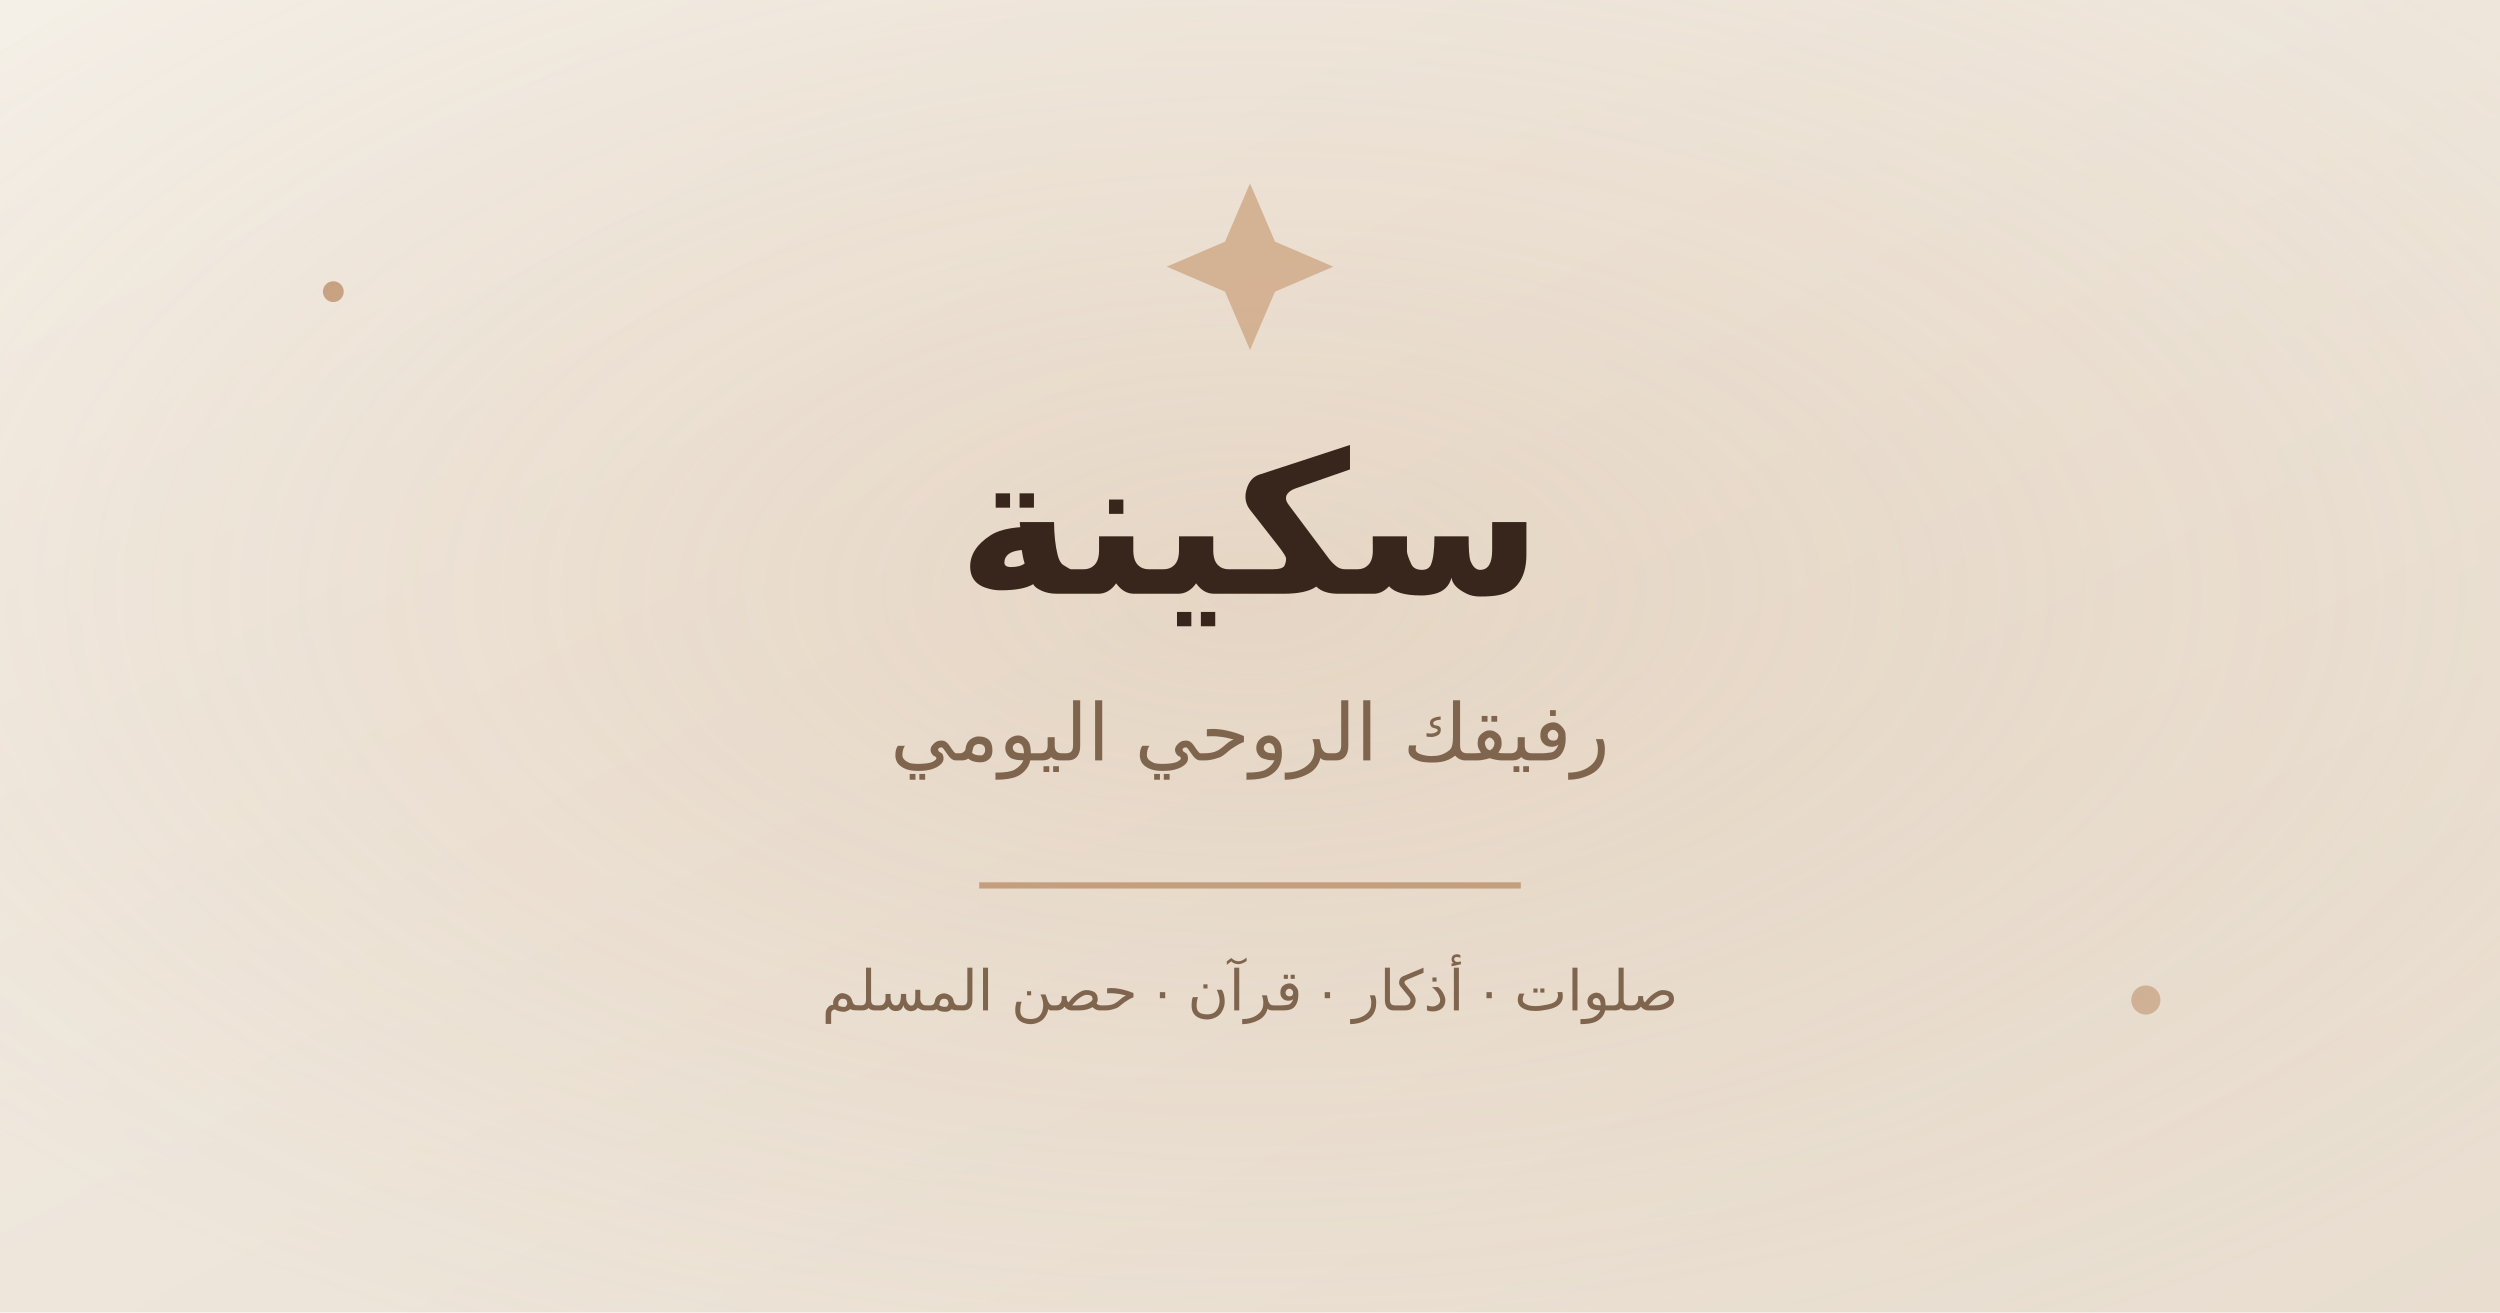
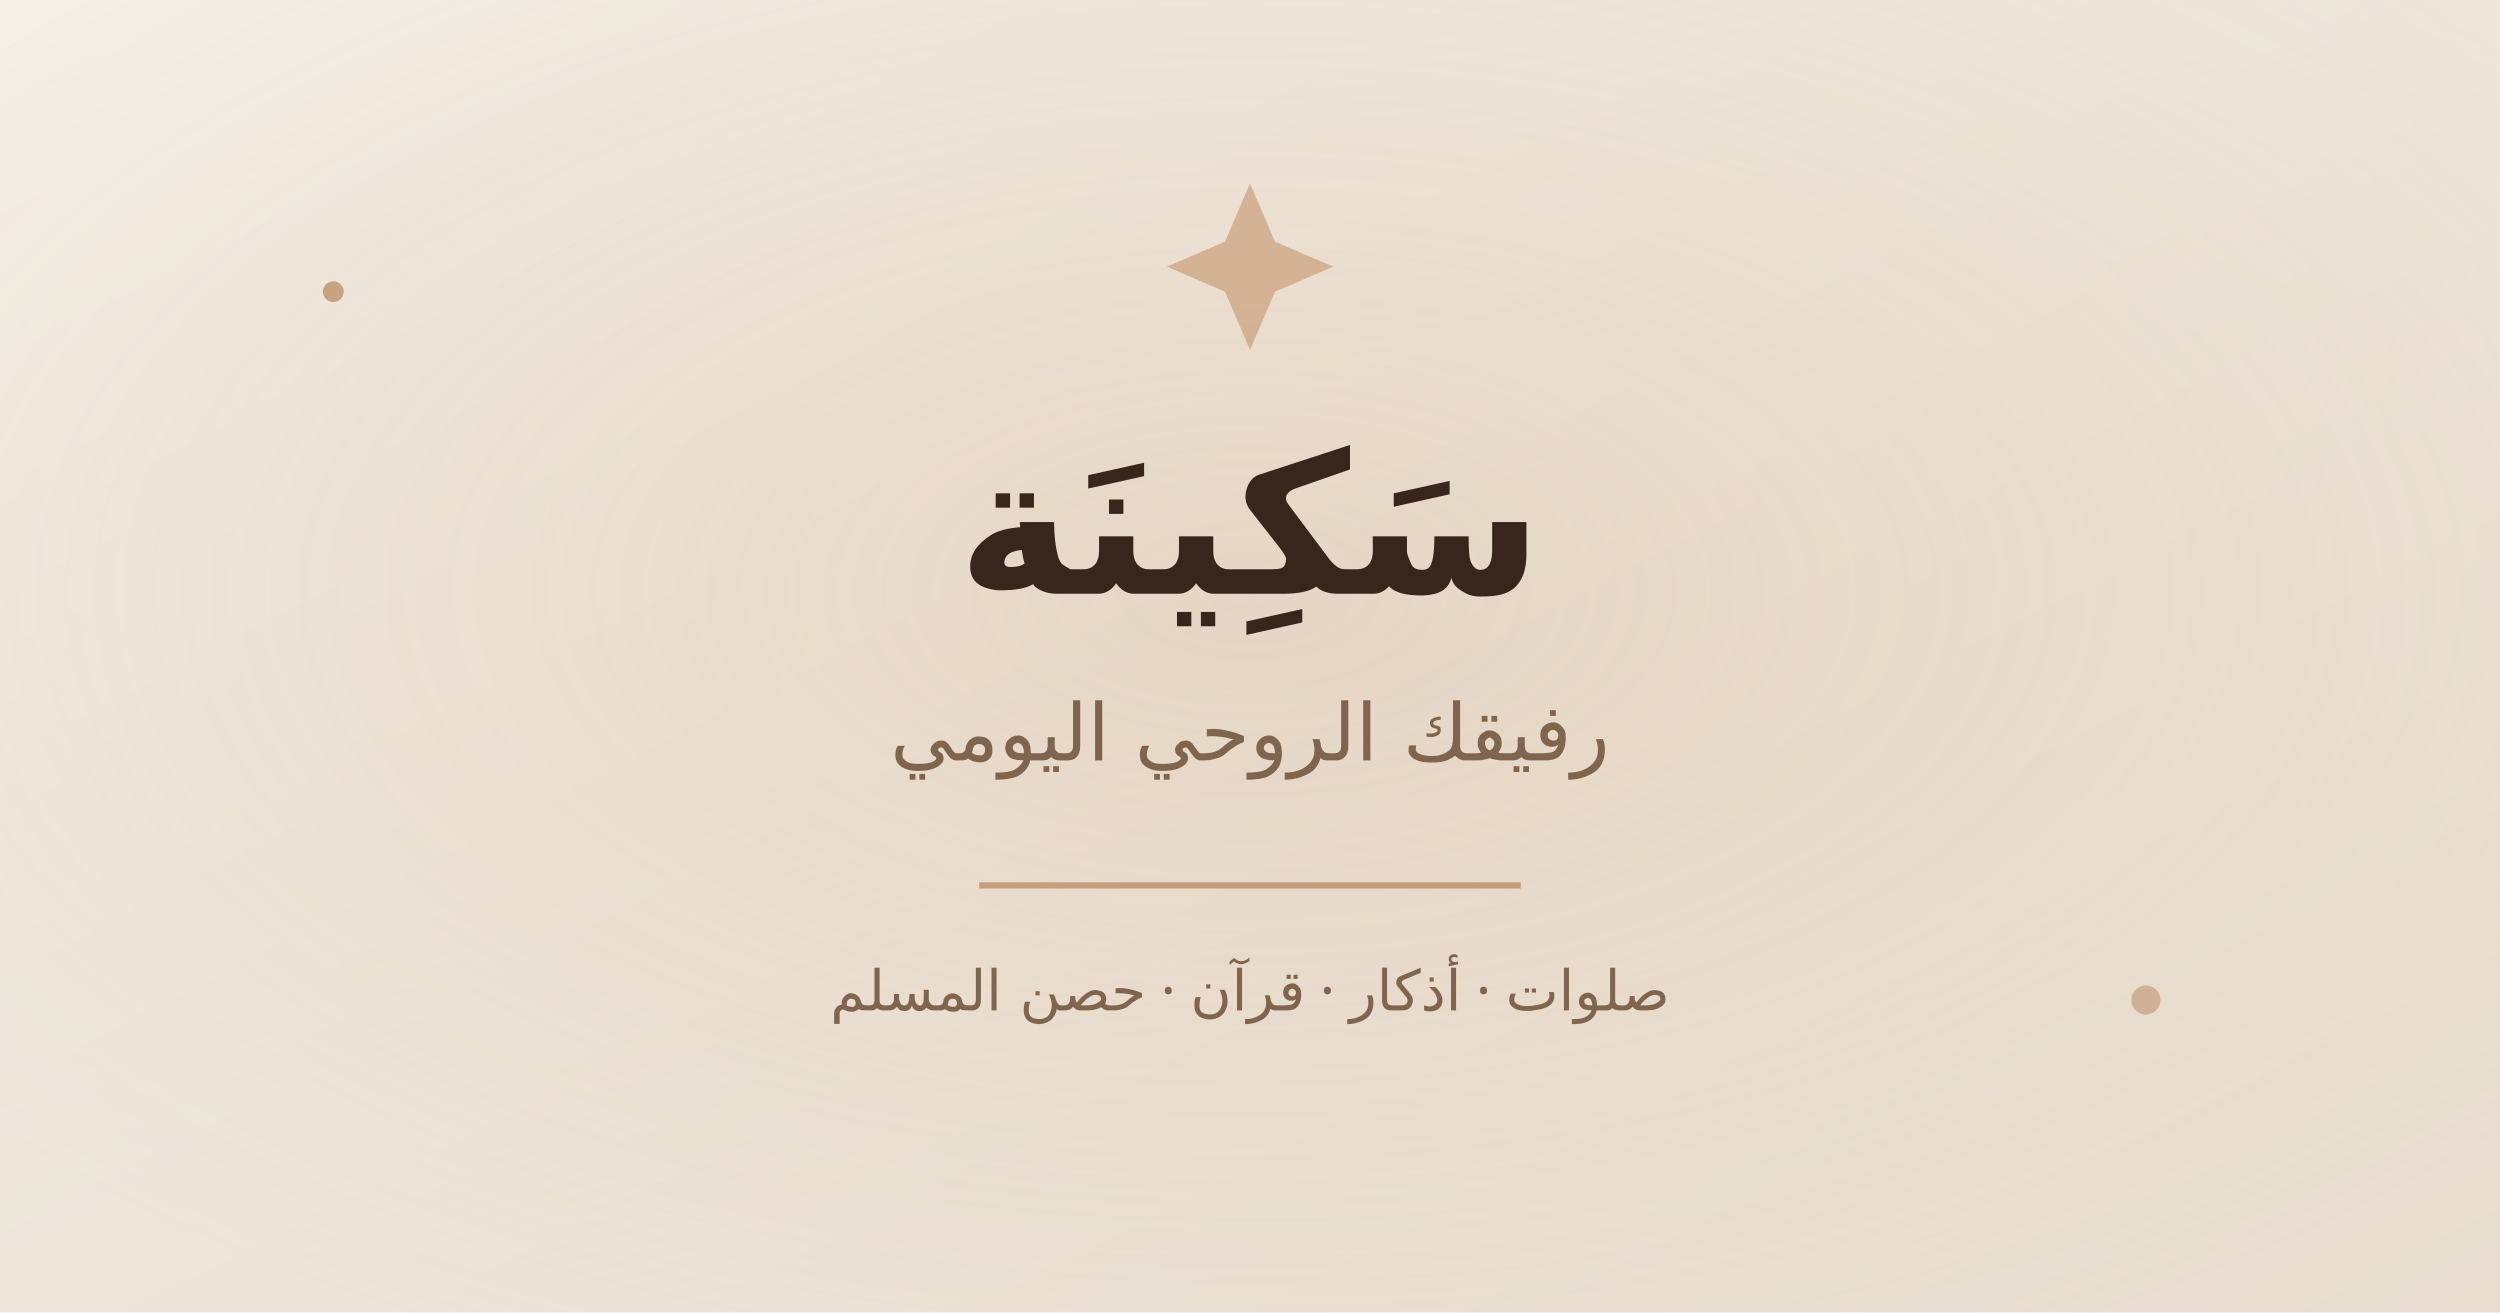
<svg xmlns="http://www.w3.org/2000/svg" width="1200" height="630" viewBox="0 0 1200 630" role="img" aria-labelledby="title desc">
  <defs>
    <linearGradient id="bg" x1="0" y1="0" x2="1" y2="1">
      <stop offset="0" stop-color="#f4efe7" />
      <stop offset="1" stop-color="#e8ddcf" />
    </linearGradient>
    <radialGradient id="glow" cx="50%" cy="45%" r="65%">
      <stop offset="0" stop-color="#c79b73" stop-opacity=".22" />
      <stop offset="1" stop-color="#c79b73" stop-opacity="0" />
    </radialGradient>
  </defs>
  <rect width="1200" height="630" fill="url(#bg)" />
  <rect width="1200" height="630" fill="url(#glow)" />
  <circle cx="160" cy="140" r="5" fill="#b7865b" opacity=".7" />
  <circle cx="1030" cy="480" r="7" fill="#b7865b" opacity=".5" />
  <path d="M600 88l12 28 28 12-28 12-12 28-12-28-28-12 28-12z" fill="#c79b73" opacity=".65" />
-   <text x="600" y="285" text-anchor="middle" direction="rtl" font-family="Arial, sans-serif" font-size="94" font-weight="700" fill="#38251b">سكينة</text>
-   <text x="600" y="365" text-anchor="middle" direction="rtl" font-family="Arial, sans-serif" font-size="38" fill="#80654e">رفيقك الروحي اليومي</text>
+   <text x="600" y="285" text-anchor="middle" direction="rtl" font-family="Thmanyah Sans" font-size="94" font-weight="700" fill="#38251b">سَكِينَة</text>
+   <text x="600" y="365" text-anchor="middle" direction="rtl" font-family="Thmanyah Sans" font-size="38" fill="#80654e">رفيقك الروحي اليومي</text>
  <line x1="470" y1="425" x2="730" y2="425" stroke="#b7865b" stroke-width="3" opacity=".7" />
-   <text x="600" y="485" text-anchor="middle" direction="rtl" font-family="Arial, sans-serif" font-size="27" fill="#80654e">صلوات · أذكار · قرآن · حصن المسلم</text>
+   <text x="600" y="485" text-anchor="middle" direction="rtl" font-family="Thmanyah Sans" font-size="27" fill="#80654e">صلوات · أذكار · قرآن · حصن المسلم</text>
</svg>
